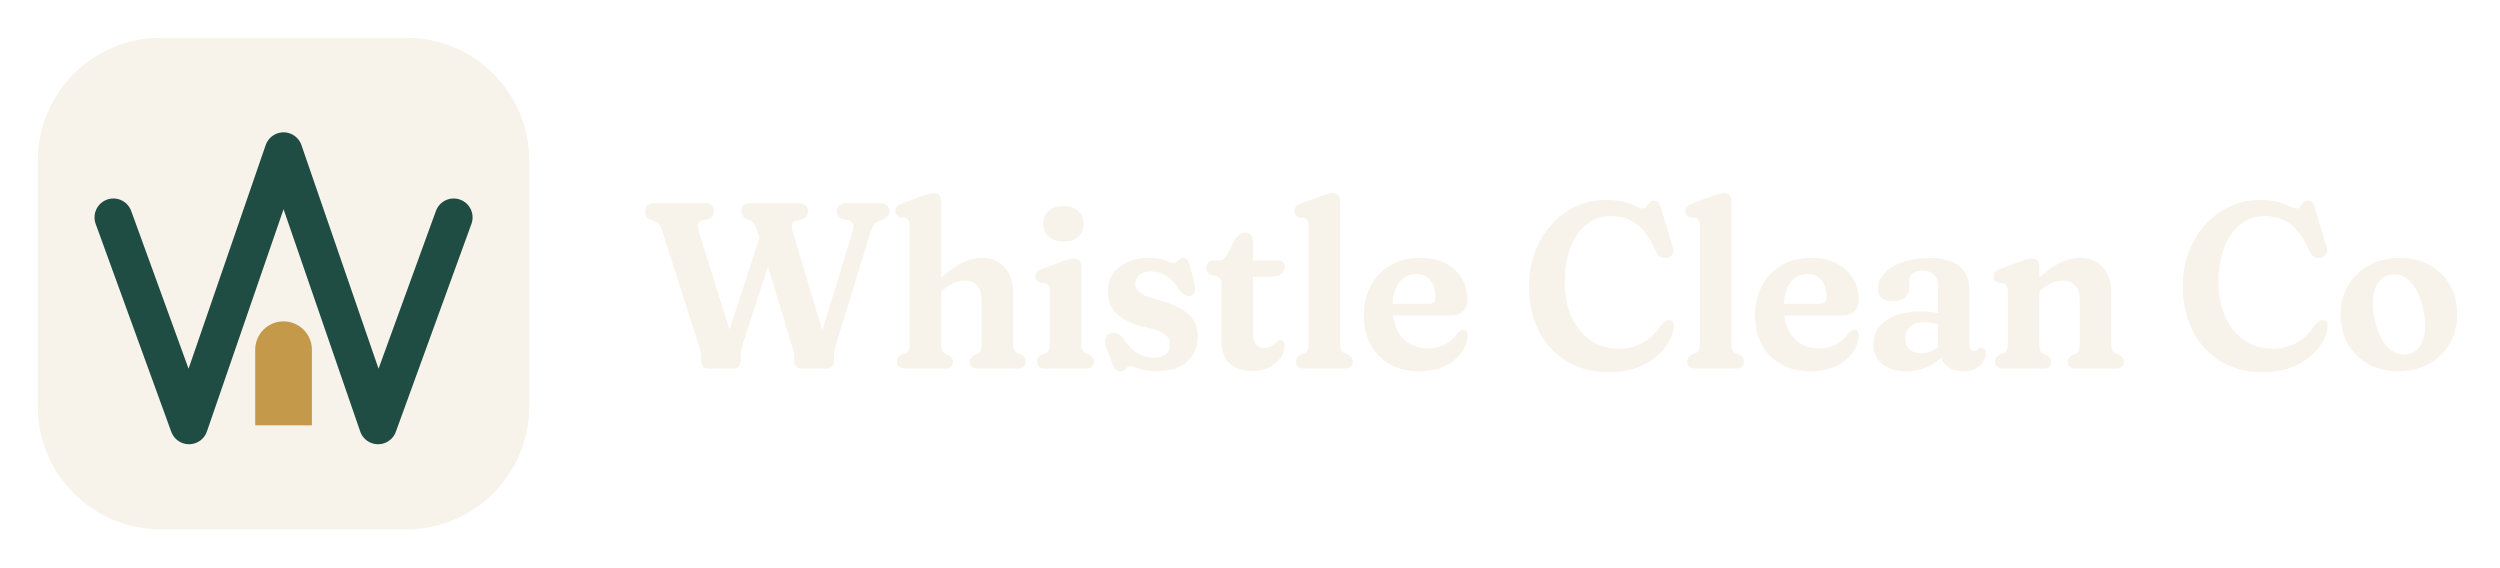
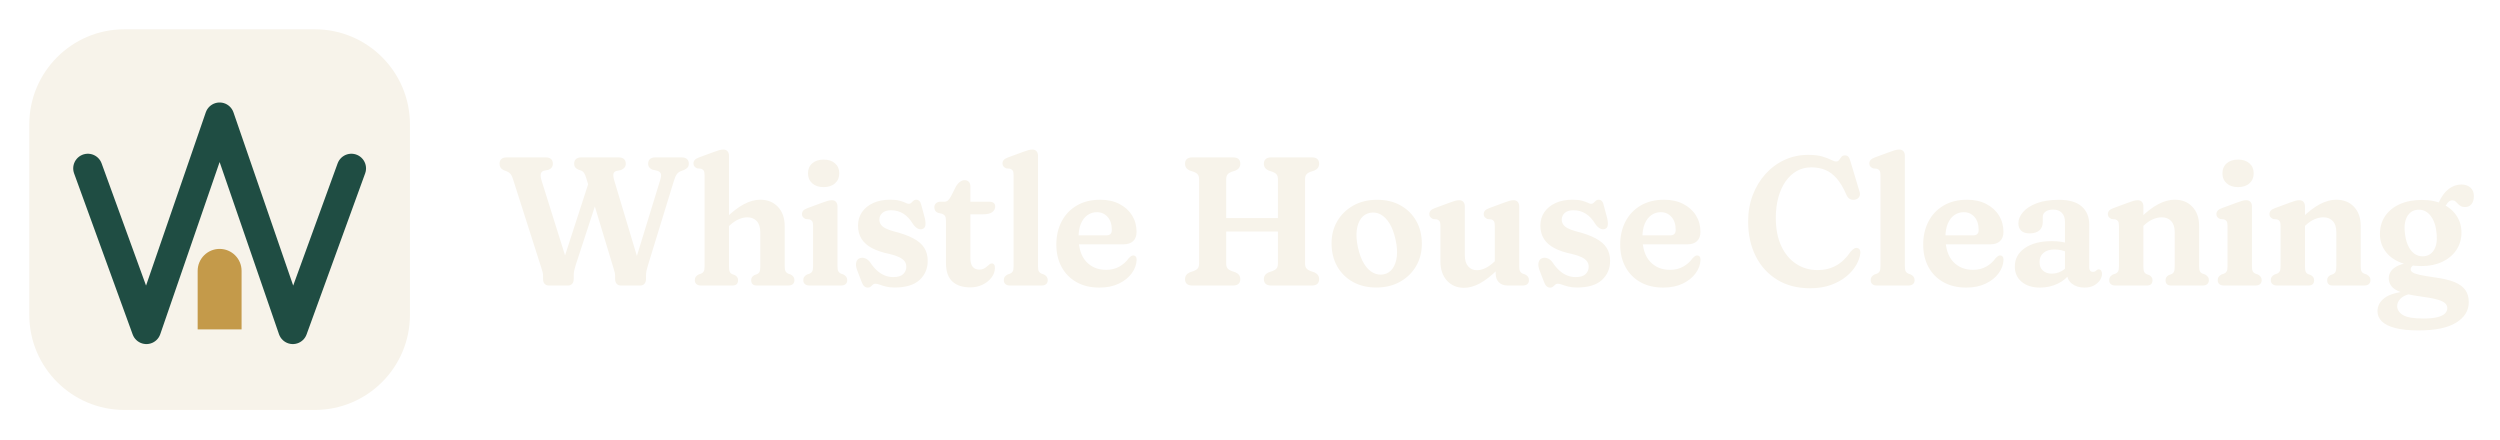
- <svg xmlns="http://www.w3.org/2000/svg" viewBox="0 0 529 120" role="img" aria-label="Whistle Clean Co">
+ <svg xmlns="http://www.w3.org/2000/svg" viewBox="0 0 683 120" role="img" aria-label="Whistle House Cleaning">
  <rect x="8" y="8" width="104" height="104" rx="26" fill="#F7F3EA" />
  <path d="M24 46 L40 90 L60 32 L80 90 L96 46" fill="none" stroke="#1F4D43" stroke-width="8" stroke-linejoin="round" stroke-linecap="round" />
  <path d="M54 90 V74 A6 6 0 0 1 66 74 V90 Z" fill="#C49A4A" />
-   <path d="M160.88 49.72 164.4 50.63 157.26 72.48Q156.99 73.34 156.86 73.99Q156.74 74.63 156.74 75.21V76.17Q156.74 77.08 156.31 77.54Q155.87 78 155.21 78H149.92Q149.22 78 148.79 77.54Q148.36 77.08 148.36 76.17V75.26Q148.36 74.86 148.25 74.39Q148.14 73.92 147.91 73.23L140.14 48.9Q139.85 47.98 139.5 47.55Q139.15 47.13 138.51 46.83L137.63 46.5Q137.04 46.22 136.76 45.79Q136.48 45.35 136.48 44.73Q136.48 43.91 136.96 43.46Q137.45 43 138.45 43H149.07Q150.09 43 150.56 43.46Q151.04 43.91 151.04 44.73Q151.04 45.92 149.82 46.4L148.54 46.65Q147.88 46.89 147.74 47.53Q147.59 48.16 148.02 49.53L155.42 73.11L152.58 75.29ZM177.07 44.73Q177.07 43.91 177.57 43.46Q178.06 43 179.06 43H186.2Q187.22 43 187.7 43.47Q188.19 43.94 188.19 44.73Q188.19 45.34 187.87 45.73Q187.56 46.12 186.87 46.44L185.95 46.78Q185.28 47.06 184.88 47.63Q184.48 48.19 184.06 49.56L177.02 72.48Q176.76 73.33 176.62 73.97Q176.49 74.62 176.49 75.2V76.15Q176.49 77.06 176.06 77.53Q175.63 78 174.97 78H169.6Q168.92 78 168.48 77.53Q168.04 77.06 168.04 76.15V75.25Q168.04 74.84 167.93 74.39Q167.82 73.95 167.59 73.2L160.24 48.9Q159.92 47.83 159.62 47.34Q159.33 46.85 158.8 46.62L157.99 46.33Q157.43 46.08 157.15 45.71Q156.86 45.33 156.86 44.73Q156.86 43.91 157.35 43.46Q157.85 43 158.84 43H168.98Q170.01 43 170.48 43.46Q170.96 43.91 170.96 44.73Q170.96 45.37 170.63 45.77Q170.31 46.17 169.64 46.46L168.32 46.73Q167.71 46.94 167.58 47.55Q167.46 48.15 167.88 49.53L174.96 73.13L172.34 75.31L180.37 49.17Q180.71 48.07 180.56 47.51Q180.41 46.94 179.57 46.65L178.21 46.34Q177.69 46.12 177.38 45.72Q177.07 45.32 177.07 44.73ZM198.4 62.44 197 60.84 198.15 59.72Q200.97 56.96 203.29 55.76Q205.61 54.56 207.69 54.56Q210.7 54.56 212.54 56.52Q214.38 58.47 214.38 61.81V72.73Q214.38 73.72 214.62 74.14Q214.85 74.55 215.31 74.75L216.01 74.99Q216.51 75.28 216.78 75.63Q217.04 75.98 217.04 76.53Q217.04 77.23 216.61 77.61Q216.18 78 215.4 78H206.72Q205.22 78 205.22 76.53Q205.22 75.66 206.08 75.17L206.81 74.9Q207.3 74.69 207.51 74.24Q207.71 73.79 207.71 72.73V63.48Q207.71 61.47 206.76 60.42Q205.8 59.37 204.17 59.37Q203.07 59.37 201.85 59.89Q200.62 60.41 199.33 61.6ZM199.16 42.54V72.73Q199.16 73.79 199.36 74.24Q199.57 74.69 200.06 74.9L200.78 75.17Q201.64 75.66 201.64 76.53Q201.64 78 200.14 78H191.46Q190.69 78 190.26 77.61Q189.82 77.23 189.82 76.53Q189.82 75.98 190.08 75.62Q190.35 75.26 190.85 74.99L191.56 74.75Q192.03 74.55 192.26 74.14Q192.49 73.72 192.49 72.73V47.83Q192.49 46.96 192.25 46.61Q192.01 46.26 191.54 46.1L190.47 46Q189.97 45.78 189.71 45.46Q189.45 45.15 189.45 44.66Q189.45 44.11 189.8 43.71Q190.14 43.32 190.93 43.02L194.91 41.56Q195.86 41.2 196.46 41.03Q197.07 40.86 197.63 40.86Q198.35 40.86 198.76 41.32Q199.16 41.78 199.16 42.54ZM228.8 56.38V72.73Q228.8 73.71 229.03 74.13Q229.27 74.55 229.73 74.75L230.43 74.99Q230.92 75.26 231.19 75.62Q231.46 75.98 231.46 76.53Q231.46 77.23 231.03 77.61Q230.59 78 229.82 78H221.1Q220.33 78 219.9 77.61Q219.46 77.23 219.46 76.53Q219.46 75.98 219.73 75.62Q219.99 75.26 220.49 74.99L221.2 74.75Q221.67 74.55 221.9 74.13Q222.13 73.71 222.13 72.73V61.67Q222.13 60.8 221.89 60.45Q221.66 60.1 221.19 59.94L220.11 59.84Q219.61 59.61 219.36 59.3Q219.1 58.99 219.1 58.5Q219.1 57.95 219.44 57.55Q219.79 57.16 220.58 56.87L224.56 55.4Q225.5 55.04 226.11 54.87Q226.71 54.7 227.27 54.7Q228 54.7 228.4 55.16Q228.8 55.62 228.8 56.38ZM225 51.12Q223.07 51.12 221.91 50.09Q220.74 49.05 220.74 47.35Q220.74 45.65 221.91 44.62Q223.07 43.6 225 43.6Q226.96 43.6 228.12 44.62Q229.29 45.65 229.29 47.34Q229.29 49.05 228.12 50.09Q226.96 51.12 225 51.12ZM243.44 57.44Q241.89 57.44 241.07 58.17Q240.24 58.9 240.24 60Q240.24 60.77 240.66 61.35Q241.07 61.94 241.91 62.37Q242.75 62.81 244.05 63.17Q247.38 63.99 249.45 65.09Q251.53 66.18 252.49 67.68Q253.45 69.19 253.45 71.25Q253.45 74.45 251.21 76.5Q248.96 78.55 244.39 78.55Q243.04 78.55 242.04 78.29Q241.03 78.03 240.33 77.77Q239.63 77.51 239.14 77.51Q238.73 77.51 238.45 77.78Q238.16 78.04 237.87 78.31Q237.57 78.58 237.09 78.58Q236.55 78.58 236.12 78.21Q235.69 77.85 235.37 76.94L234.12 73.68Q233.7 72.46 233.93 71.64Q234.15 70.81 234.86 70.55Q235.59 70.27 236.37 70.58Q237.15 70.88 237.72 71.66Q238.6 73 239.58 73.89Q240.56 74.79 241.68 75.24Q242.8 75.7 244.06 75.7Q245.91 75.7 246.76 74.88Q247.6 74.06 247.6 72.87Q247.6 72 247.12 71.36Q246.63 70.72 245.61 70.24Q244.6 69.75 243.01 69.38Q240.18 68.81 238.26 67.8Q236.35 66.8 235.38 65.27Q234.41 63.73 234.41 61.62Q234.41 59.54 235.5 57.95Q236.59 56.37 238.56 55.46Q240.52 54.56 243.13 54.56Q244.78 54.56 245.79 54.84Q246.81 55.12 247.38 55.4Q247.95 55.69 248.26 55.69Q248.68 55.69 248.97 55.4Q249.25 55.12 249.55 54.84Q249.85 54.56 250.29 54.56Q250.78 54.56 251.15 54.89Q251.52 55.23 251.7 56.02L252.66 59.6Q252.93 60.77 252.81 61.58Q252.68 62.39 251.91 62.6Q251.3 62.75 250.64 62.39Q249.99 62.02 249.39 61.15Q248.26 59.28 246.78 58.36Q245.29 57.44 243.44 57.44ZM257.25 58.37 256.3 58.17Q255.74 57.94 255.5 57.55Q255.26 57.16 255.26 56.61Q255.26 55.96 255.72 55.53Q256.18 55.11 256.92 55.11H258.01Q258.53 55.11 258.93 54.8Q259.33 54.49 259.78 53.69L261.23 50.82Q261.7 50.08 262.31 49.65Q262.92 49.22 263.51 49.22Q264.23 49.22 264.67 49.66Q265.11 50.1 265.11 50.97V70.59Q265.11 72.09 265.74 72.88Q266.37 73.66 267.54 73.66Q268.25 73.66 268.75 73.41Q269.26 73.15 269.64 72.8Q270.02 72.46 270.34 72.21Q270.67 71.95 271 71.97Q271.38 71.98 271.61 72.3Q271.84 72.63 271.81 73.28Q271.79 74.62 270.88 75.82Q269.98 77.02 268.47 77.76Q266.95 78.51 265.09 78.51Q261.91 78.51 260.17 76.89Q258.44 75.26 258.44 71.88V60.29Q258.44 59.42 258.17 59Q257.91 58.59 257.25 58.37ZM262.41 58.55V55.11H270.28Q271.06 55.11 271.47 55.44Q271.89 55.77 271.89 56.41Q271.89 57.33 271.1 57.94Q270.31 58.55 268.51 58.55ZM283.58 42.54V72.73Q283.58 73.72 283.81 74.14Q284.05 74.55 284.51 74.75L285.21 74.99Q285.71 75.26 285.97 75.62Q286.24 75.98 286.24 76.53Q286.24 77.23 285.81 77.61Q285.38 78 284.6 78H275.89Q275.12 78 274.68 77.61Q274.24 77.23 274.24 76.53Q274.24 75.98 274.51 75.62Q274.77 75.26 275.27 74.99L275.98 74.75Q276.45 74.55 276.68 74.14Q276.91 73.72 276.91 72.73V47.83Q276.91 46.96 276.68 46.61Q276.44 46.26 275.97 46.1L274.89 46Q274.39 45.78 274.14 45.46Q273.88 45.15 273.88 44.66Q273.88 44.11 274.22 43.71Q274.57 43.32 275.36 43.02L279.34 41.56Q280.28 41.2 280.89 41.03Q281.49 40.86 282.05 40.86Q282.78 40.86 283.18 41.32Q283.58 41.78 283.58 42.54ZM310.51 63.32Q310.51 64.99 309.58 65.87Q308.65 66.75 306.92 66.75H292.84V64.3H302.23Q303.75 64.3 303.75 62.84Q303.75 60.55 302.6 59.26Q301.45 57.97 299.67 57.97Q298.23 57.97 297.1 58.77Q295.96 59.57 295.31 61.1Q294.66 62.62 294.66 64.81Q294.66 69.19 296.74 71.46Q298.82 73.72 302.19 73.72Q304.28 73.72 305.86 72.81Q307.44 71.89 308.33 70.59Q308.76 70.14 309.05 69.96Q309.35 69.77 309.66 69.79Q310.04 69.8 310.29 70.09Q310.54 70.39 310.53 71.01Q310.45 72.96 309.18 74.68Q307.91 76.41 305.66 77.49Q303.4 78.57 300.36 78.57Q296.76 78.57 294.12 77.09Q291.48 75.61 290.04 72.96Q288.59 70.31 288.59 66.83Q288.59 63.32 290.01 60.55Q291.44 57.78 294.13 56.18Q296.82 54.57 300.6 54.57Q303.6 54.57 305.83 55.73Q308.06 56.88 309.29 58.86Q310.51 60.84 310.51 63.32ZM354.2 69.1Q354.05 70.7 353.08 72.39Q352.11 74.08 350.37 75.52Q348.63 76.96 346.14 77.86Q343.65 78.75 340.44 78.75Q335.26 78.75 331.47 76.42Q327.67 74.09 325.61 69.98Q323.54 65.87 323.54 60.53Q323.54 56.65 324.79 53.33Q326.05 50.01 328.29 47.53Q330.53 45.06 333.5 43.68Q336.48 42.31 339.92 42.31Q342.34 42.31 343.83 42.76Q345.32 43.21 346.2 43.67Q347.08 44.12 347.61 44.12Q348.11 44.12 348.41 43.7Q348.7 43.28 349.03 42.86Q349.36 42.45 349.98 42.45Q350.61 42.45 350.93 42.83Q351.26 43.2 351.54 44.23L354.01 52.48Q354.24 53.25 353.84 53.85Q353.43 54.44 352.62 54.57Q351.93 54.67 351.35 54.37Q350.77 54.07 350.4 53.24Q349.17 50.4 347.75 48.76Q346.32 47.12 344.61 46.42Q342.89 45.72 340.8 45.72Q338.6 45.72 336.81 46.73Q335.03 47.75 333.75 49.59Q332.47 51.44 331.78 53.97Q331.1 56.5 331.1 59.51Q331.1 64.02 332.59 67.21Q334.09 70.41 336.68 72.1Q339.26 73.79 342.55 73.79Q345.35 73.79 347.59 72.55Q349.83 71.3 351.5 68.81Q352.12 68.09 352.58 67.87Q353.04 67.65 353.46 67.78Q353.85 67.88 354.04 68.23Q354.22 68.58 354.2 69.1ZM366.36 42.54V72.73Q366.36 73.72 366.59 74.14Q366.82 74.55 367.29 74.75L367.98 74.99Q368.48 75.26 368.75 75.62Q369.02 75.98 369.02 76.53Q369.02 77.23 368.58 77.61Q368.15 78 367.37 78H358.66Q357.89 78 357.46 77.61Q357.02 77.23 357.02 76.53Q357.02 75.98 357.28 75.62Q357.55 75.26 358.05 74.99L358.76 74.75Q359.23 74.55 359.46 74.14Q359.69 73.72 359.69 72.73V47.83Q359.69 46.96 359.45 46.61Q359.21 46.26 358.74 46.1L357.67 46Q357.17 45.78 356.91 45.46Q356.65 45.15 356.65 44.66Q356.65 44.11 357 43.71Q357.34 43.32 358.13 43.02L362.11 41.56Q363.06 41.2 363.66 41.03Q364.27 40.86 364.83 40.86Q365.55 40.86 365.96 41.32Q366.36 41.78 366.36 42.54ZM393.29 63.32Q393.29 64.99 392.36 65.87Q391.43 66.75 389.7 66.75H375.61V64.3H385.01Q386.52 64.3 386.52 62.84Q386.52 60.55 385.37 59.26Q384.22 57.97 382.45 57.97Q381.01 57.97 379.87 58.77Q378.74 59.57 378.09 61.1Q377.44 62.62 377.44 64.81Q377.44 69.19 379.52 71.46Q381.6 73.72 384.97 73.72Q387.06 73.72 388.64 72.81Q390.22 71.89 391.1 70.59Q391.53 70.14 391.83 69.96Q392.13 69.77 392.43 69.79Q392.81 69.8 393.06 70.09Q393.32 70.39 393.31 71.01Q393.23 72.96 391.96 74.68Q390.69 76.41 388.43 77.49Q386.18 78.57 383.13 78.57Q379.54 78.57 376.9 77.09Q374.25 75.61 372.81 72.96Q371.37 70.31 371.37 66.83Q371.37 63.32 372.79 60.55Q374.21 57.78 376.9 56.18Q379.59 54.57 383.38 54.57Q386.38 54.57 388.6 55.73Q390.83 56.88 392.06 58.86Q393.29 60.84 393.29 63.32ZM410.66 74.7V73.95L410.1 73.65V60.62Q410.1 59.02 409.24 58.14Q408.38 57.26 406.87 57.26Q405.54 57.26 404.78 57.83Q404.03 58.39 404.03 59.26V60.65Q404.03 62.15 403.1 62.95Q402.17 63.76 400.44 63.76Q398.9 63.76 398.13 63.02Q397.37 62.28 397.37 61.02Q397.37 59.42 398.64 57.94Q399.9 56.47 402.37 55.53Q404.85 54.59 408.47 54.59Q412.62 54.59 414.67 56.4Q416.73 58.21 416.73 61.33V73.11Q416.73 73.61 416.97 73.94Q417.22 74.27 417.75 74.27Q418.08 74.27 418.28 74.17Q418.49 74.07 418.65 73.9Q418.79 73.78 418.93 73.69Q419.08 73.59 419.28 73.59Q419.72 73.59 419.97 73.93Q420.22 74.26 420.22 74.78Q420.22 75.69 419.64 76.57Q419.05 77.44 417.99 78.01Q416.92 78.57 415.46 78.57Q413.38 78.57 412.02 77.52Q410.66 76.46 410.66 74.7ZM396.4 72.82Q396.4 69.66 399.14 67.77Q401.89 65.88 406.55 65.88Q407.89 65.88 409.14 66.07Q410.39 66.27 411.26 66.62L410.63 68.87Q409.84 68.53 409.01 68.34Q408.18 68.16 407.2 68.16Q405.34 68.16 404.25 69.07Q403.15 69.98 403.15 71.56Q403.15 73.13 404.09 73.94Q405.02 74.76 406.49 74.76Q407.85 74.76 409.03 74.14Q410.21 73.52 411.01 72.47L411.59 74.57Q410.31 76.47 408.08 77.52Q405.85 78.57 403.3 78.57Q400.16 78.57 398.28 77Q396.4 75.43 396.4 72.82ZM431.52 56.38V72.73Q431.52 73.79 431.72 74.24Q431.93 74.69 432.42 74.9L433.14 75.17Q434.01 75.66 434.01 76.53Q434.01 78 432.5 78H423.82Q423.06 78 422.62 77.61Q422.18 77.23 422.18 76.53Q422.18 75.98 422.44 75.62Q422.71 75.26 423.21 74.99L423.92 74.75Q424.39 74.55 424.62 74.14Q424.85 73.72 424.85 72.73V61.67Q424.85 60.8 424.61 60.45Q424.38 60.1 423.9 59.94L422.83 59.84Q422.33 59.61 422.07 59.3Q421.82 58.99 421.82 58.5Q421.82 57.95 422.16 57.55Q422.5 57.16 423.3 56.87L427.28 55.4Q428.22 55.04 428.83 54.87Q429.43 54.7 429.99 54.7Q430.72 54.7 431.12 55.16Q431.52 55.62 431.52 56.38ZM430.76 62.43 429.37 60.82 430.51 59.7Q433.29 56.97 435.61 55.77Q437.94 54.56 440.06 54.56Q443.1 54.56 444.92 56.51Q446.75 58.45 446.75 61.73V72.73Q446.75 73.72 446.97 74.14Q447.2 74.56 447.68 74.75L448.37 74.99Q448.87 75.28 449.14 75.63Q449.41 75.98 449.41 76.53Q449.41 77.23 448.97 77.61Q448.54 78 447.76 78H439.08Q437.58 78 437.58 76.53Q437.58 75.66 438.44 75.17L439.18 74.9Q439.66 74.69 439.87 74.24Q440.08 73.79 440.08 72.73V63.39Q440.08 61.44 439.13 60.41Q438.19 59.37 436.53 59.37Q435.39 59.37 434.15 59.89Q432.92 60.4 431.67 61.58ZM492.55 69.1Q492.4 70.7 491.43 72.39Q490.46 74.08 488.72 75.52Q486.98 76.96 484.49 77.86Q482 78.75 478.79 78.75Q473.61 78.75 469.82 76.42Q466.02 74.09 463.96 69.98Q461.89 65.87 461.89 60.53Q461.89 56.65 463.14 53.33Q464.4 50.01 466.64 47.53Q468.88 45.06 471.85 43.68Q474.83 42.31 478.27 42.31Q480.69 42.31 482.18 42.76Q483.67 43.21 484.55 43.67Q485.43 44.12 485.96 44.12Q486.46 44.12 486.76 43.7Q487.05 43.28 487.38 42.86Q487.71 42.45 488.33 42.45Q488.96 42.45 489.28 42.83Q489.61 43.2 489.89 44.23L492.36 52.48Q492.59 53.25 492.19 53.85Q491.78 54.44 490.97 54.57Q490.28 54.67 489.7 54.37Q489.12 54.07 488.75 53.24Q487.52 50.4 486.1 48.76Q484.67 47.12 482.96 46.42Q481.24 45.72 479.15 45.72Q476.95 45.72 475.16 46.73Q473.38 47.75 472.1 49.59Q470.82 51.44 470.13 53.97Q469.45 56.5 469.45 59.51Q469.45 64.02 470.94 67.21Q472.44 70.41 475.03 72.1Q477.61 73.79 480.9 73.79Q483.7 73.79 485.94 72.55Q488.18 71.3 489.85 68.81Q490.47 68.09 490.93 67.87Q491.39 67.65 491.81 67.78Q492.2 67.88 492.39 68.23Q492.57 68.58 492.55 69.1ZM507.73 54.58Q511.39 54.58 514.14 56.12Q516.88 57.65 518.42 60.36Q519.95 63.07 519.95 66.61Q519.95 70 518.38 72.7Q516.8 75.41 513.99 76.98Q511.19 78.55 507.49 78.55Q503.85 78.55 501.1 77.01Q498.35 75.48 496.81 72.75Q495.28 70.02 495.28 66.45Q495.28 63.09 496.85 60.41Q498.43 57.72 501.23 56.15Q504.04 54.58 507.73 54.58ZM509.58 74.94Q511.04 74.63 511.95 73.38Q512.86 72.13 513.11 70.12Q513.35 68.11 512.78 65.53Q512.19 62.78 511.11 61.03Q510.03 59.29 508.64 58.56Q507.25 57.83 505.72 58.16Q504.27 58.45 503.34 59.68Q502.41 60.92 502.16 62.93Q501.91 64.93 502.48 67.56Q503.08 70.32 504.17 72.07Q505.25 73.81 506.66 74.53Q508.06 75.25 509.58 74.94Z" fill="#F7F3EA" />
+   <path d="M160.88 49.72 164.4 50.63 157.26 72.48Q156.99 73.34 156.86 73.99Q156.74 74.63 156.74 75.21V76.17Q156.74 77.08 156.31 77.54Q155.87 78 155.21 78H149.92Q149.22 78 148.79 77.54Q148.36 77.08 148.36 76.17V75.26Q148.36 74.86 148.25 74.39Q148.14 73.92 147.91 73.23L140.14 48.9Q139.85 47.98 139.5 47.55Q139.15 47.13 138.51 46.83L137.63 46.5Q137.04 46.22 136.76 45.79Q136.48 45.35 136.48 44.73Q136.48 43.91 136.96 43.46Q137.45 43 138.45 43H149.07Q150.09 43 150.56 43.46Q151.04 43.91 151.04 44.73Q151.04 45.92 149.82 46.4L148.54 46.65Q147.88 46.89 147.74 47.53Q147.59 48.16 148.02 49.53L155.42 73.11L152.58 75.29ZM177.07 44.73Q177.07 43.91 177.57 43.46Q178.06 43 179.06 43H186.2Q187.22 43 187.7 43.47Q188.19 43.94 188.19 44.73Q188.19 45.34 187.87 45.73Q187.56 46.12 186.87 46.44L185.95 46.78Q185.28 47.06 184.88 47.63Q184.48 48.19 184.06 49.56L177.02 72.48Q176.76 73.33 176.62 73.97Q176.49 74.62 176.49 75.2V76.15Q176.49 77.06 176.06 77.53Q175.63 78 174.97 78H169.6Q168.92 78 168.48 77.53Q168.04 77.06 168.04 76.15V75.25Q168.04 74.84 167.93 74.39Q167.82 73.95 167.59 73.2L160.24 48.9Q159.92 47.83 159.62 47.34Q159.33 46.85 158.8 46.62L157.99 46.33Q157.43 46.08 157.15 45.71Q156.86 45.33 156.86 44.73Q156.86 43.91 157.35 43.46Q157.85 43 158.84 43H168.98Q170.01 43 170.48 43.46Q170.96 43.91 170.96 44.73Q170.96 45.37 170.63 45.77Q170.31 46.17 169.64 46.46L168.32 46.73Q167.71 46.94 167.58 47.55Q167.46 48.15 167.88 49.53L174.96 73.13L172.34 75.31L180.37 49.17Q180.71 48.07 180.56 47.51Q180.41 46.94 179.57 46.65L178.21 46.34Q177.69 46.12 177.38 45.72Q177.07 45.32 177.07 44.73ZM198.4 62.44 197 60.84 198.15 59.72Q200.97 56.96 203.29 55.76Q205.61 54.56 207.69 54.56Q210.7 54.56 212.54 56.52Q214.38 58.47 214.38 61.81V72.73Q214.38 73.72 214.62 74.14Q214.85 74.55 215.31 74.75L216.01 74.99Q216.51 75.28 216.78 75.63Q217.04 75.98 217.04 76.53Q217.04 77.23 216.61 77.61Q216.18 78 215.4 78H206.72Q205.22 78 205.22 76.53Q205.22 75.66 206.08 75.17L206.81 74.9Q207.3 74.69 207.51 74.24Q207.71 73.79 207.71 72.73V63.48Q207.71 61.47 206.76 60.42Q205.8 59.37 204.17 59.37Q203.07 59.37 201.85 59.89Q200.62 60.41 199.33 61.6ZM199.16 42.54V72.73Q199.16 73.79 199.36 74.24Q199.57 74.69 200.06 74.9L200.78 75.17Q201.64 75.66 201.64 76.53Q201.64 78 200.14 78H191.46Q190.69 78 190.26 77.61Q189.82 77.23 189.82 76.53Q189.82 75.98 190.08 75.62Q190.35 75.26 190.85 74.99L191.56 74.75Q192.03 74.55 192.26 74.14Q192.49 73.72 192.49 72.73V47.83Q192.49 46.96 192.25 46.61Q192.01 46.26 191.54 46.1L190.47 46Q189.97 45.78 189.71 45.46Q189.45 45.15 189.45 44.66Q189.45 44.11 189.8 43.71Q190.14 43.32 190.93 43.02L194.91 41.56Q195.86 41.2 196.46 41.03Q197.07 40.86 197.63 40.86Q198.35 40.86 198.76 41.32Q199.16 41.78 199.16 42.54ZM228.8 56.38V72.73Q228.8 73.71 229.03 74.13Q229.27 74.55 229.73 74.75L230.43 74.99Q230.92 75.26 231.19 75.62Q231.46 75.98 231.46 76.53Q231.46 77.23 231.03 77.61Q230.59 78 229.82 78H221.1Q220.33 78 219.9 77.61Q219.46 77.23 219.46 76.53Q219.46 75.98 219.73 75.62Q219.99 75.26 220.49 74.99L221.2 74.75Q221.67 74.55 221.9 74.13Q222.13 73.71 222.13 72.73V61.67Q222.13 60.8 221.89 60.45Q221.66 60.1 221.19 59.94L220.11 59.84Q219.61 59.61 219.36 59.3Q219.1 58.99 219.1 58.5Q219.1 57.95 219.44 57.55Q219.79 57.16 220.58 56.87L224.56 55.4Q225.5 55.04 226.11 54.87Q226.71 54.7 227.27 54.7Q228 54.7 228.4 55.16Q228.8 55.62 228.8 56.38ZM225 51.12Q223.07 51.12 221.91 50.09Q220.74 49.05 220.74 47.35Q220.74 45.65 221.91 44.62Q223.07 43.6 225 43.6Q226.96 43.6 228.12 44.62Q229.29 45.65 229.29 47.34Q229.29 49.05 228.12 50.09Q226.96 51.12 225 51.12ZM243.44 57.44Q241.89 57.44 241.07 58.17Q240.24 58.9 240.24 60Q240.24 60.77 240.66 61.35Q241.07 61.94 241.91 62.37Q242.75 62.81 244.05 63.17Q247.38 63.99 249.45 65.09Q251.53 66.18 252.49 67.68Q253.45 69.19 253.45 71.25Q253.45 74.45 251.21 76.5Q248.96 78.55 244.39 78.55Q243.04 78.55 242.04 78.29Q241.03 78.03 240.33 77.77Q239.63 77.51 239.14 77.51Q238.73 77.51 238.45 77.78Q238.16 78.04 237.87 78.31Q237.57 78.58 237.09 78.58Q236.55 78.58 236.12 78.21Q235.69 77.85 235.37 76.94L234.12 73.68Q233.7 72.46 233.93 71.64Q234.15 70.81 234.86 70.55Q235.59 70.27 236.37 70.58Q237.15 70.88 237.72 71.66Q238.6 73 239.58 73.89Q240.56 74.79 241.68 75.24Q242.8 75.7 244.06 75.7Q245.91 75.7 246.76 74.88Q247.6 74.06 247.6 72.87Q247.6 72 247.12 71.36Q246.63 70.72 245.61 70.24Q244.6 69.75 243.01 69.38Q240.18 68.81 238.26 67.8Q236.35 66.8 235.38 65.27Q234.41 63.73 234.41 61.62Q234.41 59.54 235.5 57.95Q236.59 56.37 238.56 55.46Q240.52 54.56 243.13 54.56Q244.78 54.56 245.79 54.84Q246.81 55.12 247.38 55.4Q247.95 55.69 248.26 55.69Q248.68 55.69 248.97 55.4Q249.25 55.12 249.55 54.84Q249.85 54.56 250.29 54.56Q250.78 54.56 251.15 54.89Q251.52 55.23 251.7 56.02L252.66 59.6Q252.93 60.77 252.81 61.58Q252.68 62.39 251.91 62.6Q251.3 62.75 250.64 62.39Q249.99 62.02 249.39 61.15Q248.26 59.28 246.78 58.36Q245.29 57.44 243.44 57.44ZM257.25 58.37 256.3 58.17Q255.74 57.94 255.5 57.55Q255.26 57.16 255.26 56.61Q255.26 55.96 255.72 55.53Q256.18 55.11 256.92 55.11H258.01Q258.53 55.11 258.93 54.8Q259.33 54.49 259.78 53.69L261.23 50.82Q261.7 50.08 262.31 49.65Q262.92 49.22 263.51 49.22Q264.23 49.22 264.67 49.66Q265.11 50.1 265.11 50.97V70.59Q265.11 72.09 265.74 72.88Q266.37 73.66 267.54 73.66Q268.25 73.66 268.75 73.41Q269.26 73.15 269.64 72.8Q270.02 72.46 270.34 72.21Q270.67 71.95 271 71.97Q271.38 71.98 271.61 72.3Q271.84 72.63 271.81 73.28Q271.79 74.62 270.88 75.82Q269.98 77.02 268.47 77.76Q266.95 78.51 265.09 78.51Q261.91 78.51 260.17 76.89Q258.44 75.26 258.44 71.88V60.29Q258.44 59.42 258.17 59Q257.91 58.59 257.25 58.37ZM262.41 58.55V55.11H270.28Q271.06 55.11 271.47 55.44Q271.89 55.77 271.89 56.41Q271.89 57.33 271.1 57.94Q270.31 58.55 268.51 58.55ZM283.58 42.54V72.73Q283.58 73.72 283.81 74.14Q284.05 74.55 284.51 74.75L285.21 74.99Q285.71 75.26 285.97 75.62Q286.24 75.98 286.24 76.53Q286.24 77.23 285.81 77.61Q285.38 78 284.6 78H275.89Q275.12 78 274.68 77.61Q274.24 77.23 274.24 76.53Q274.24 75.98 274.51 75.62Q274.77 75.26 275.27 74.99L275.98 74.75Q276.45 74.55 276.68 74.14Q276.91 73.72 276.91 72.73V47.83Q276.91 46.96 276.68 46.61Q276.44 46.26 275.97 46.1L274.89 46Q274.39 45.78 274.14 45.46Q273.88 45.15 273.88 44.66Q273.88 44.11 274.22 43.71Q274.57 43.32 275.36 43.02L279.34 41.56Q280.28 41.2 280.89 41.03Q281.49 40.86 282.05 40.86Q282.78 40.86 283.18 41.32Q283.58 41.78 283.58 42.54ZM310.51 63.32Q310.51 64.99 309.58 65.87Q308.65 66.75 306.92 66.75H292.84V64.3H302.23Q303.75 64.3 303.75 62.84Q303.75 60.55 302.6 59.26Q301.45 57.97 299.67 57.97Q298.23 57.97 297.1 58.77Q295.96 59.57 295.31 61.1Q294.66 62.62 294.66 64.81Q294.66 69.19 296.74 71.46Q298.82 73.72 302.19 73.72Q304.28 73.72 305.86 72.81Q307.44 71.89 308.33 70.59Q308.76 70.14 309.05 69.96Q309.35 69.77 309.66 69.79Q310.04 69.8 310.29 70.09Q310.54 70.39 310.53 71.01Q310.45 72.96 309.18 74.68Q307.91 76.41 305.66 77.49Q303.4 78.57 300.36 78.57Q296.76 78.57 294.12 77.09Q291.48 75.61 290.04 72.96Q288.59 70.31 288.59 66.83Q288.59 63.32 290.01 60.55Q291.44 57.78 294.13 56.18Q296.82 54.57 300.6 54.57Q303.6 54.57 305.83 55.73Q308.06 56.88 309.29 58.86Q310.51 60.84 310.51 63.32ZM330.64 59.58H352.15V63.26H330.64ZM335 72.01Q335 72.88 335.37 73.33Q335.75 73.77 336.46 74.04L337.53 74.4Q338.85 74.98 338.85 76.27Q338.85 77.09 338.36 77.55Q337.87 78 336.87 78H325.73Q324.74 78 324.24 77.55Q323.75 77.09 323.75 76.27Q323.75 74.98 325.06 74.4L326.13 74.04Q326.85 73.77 327.22 73.33Q327.59 72.88 327.59 72.01V48.97Q327.59 48.11 327.23 47.67Q326.87 47.22 326.18 46.96L325.06 46.6Q323.75 46.02 323.75 44.73Q323.75 43.91 324.24 43.45Q324.74 43 325.73 43H336.87Q337.87 43 338.36 43.45Q338.85 43.91 338.85 44.73Q338.85 46.02 337.53 46.6L336.41 46.96Q335.72 47.22 335.36 47.67Q335 48.11 335 48.97ZM356.54 72.01Q356.54 72.88 356.92 73.33Q357.29 73.77 358 74.04L359.07 74.4Q360.39 74.98 360.39 76.27Q360.39 77.09 359.9 77.55Q359.41 78 358.41 78H347.27Q346.29 78 345.79 77.55Q345.29 77.09 345.29 76.27Q345.29 74.98 346.61 74.4L347.67 74.04Q348.4 73.77 348.76 73.33Q349.13 72.88 349.13 72.01V48.97Q349.13 48.11 348.77 47.67Q348.41 47.22 347.72 46.96L346.61 46.6Q345.29 46.02 345.29 44.73Q345.29 43.91 345.79 43.45Q346.29 43 347.27 43H358.41Q359.41 43 359.9 43.45Q360.39 43.91 360.39 44.73Q360.39 46.02 359.07 46.6L357.95 46.96Q357.27 47.22 356.9 47.67Q356.54 48.11 356.54 48.97ZM376.23 54.58Q379.89 54.58 382.64 56.12Q385.38 57.65 386.92 60.36Q388.45 63.07 388.45 66.61Q388.45 70 386.88 72.7Q385.3 75.41 382.49 76.98Q379.69 78.55 375.99 78.55Q372.35 78.55 369.6 77.01Q366.85 75.48 365.31 72.75Q363.78 70.02 363.78 66.45Q363.78 63.09 365.35 60.41Q366.93 57.72 369.73 56.15Q372.54 54.58 376.23 54.58ZM378.08 74.94Q379.54 74.63 380.45 73.38Q381.36 72.13 381.61 70.12Q381.85 68.11 381.28 65.53Q380.69 62.78 379.61 61.03Q378.53 59.29 377.14 58.56Q375.75 57.83 374.22 58.16Q372.77 58.45 371.84 59.68Q370.91 60.92 370.66 62.93Q370.41 64.93 370.98 67.56Q371.58 70.32 372.67 72.07Q373.75 73.81 375.16 74.53Q376.56 75.25 378.08 74.94ZM408.62 74.75V73.28L408.38 73.09V61.67Q408.38 60.8 408.14 60.45Q407.91 60.1 407.44 59.94L406.36 59.84Q405.86 59.61 405.61 59.3Q405.35 58.99 405.35 58.5Q405.35 57.95 405.69 57.55Q406.04 57.16 406.83 56.87L410.81 55.4Q411.75 55.04 412.36 54.87Q412.96 54.7 413.52 54.7Q414.25 54.7 414.65 55.16Q415.05 55.62 415.05 56.38V72.73Q415.05 73.72 415.29 74.14Q415.53 74.56 415.98 74.75L416.68 74.99Q417.18 75.26 417.45 75.62Q417.71 75.98 417.71 76.53Q417.71 77.22 417.28 77.61Q416.84 78 416.07 78H411.85Q410.36 78 409.49 77.12Q408.62 76.25 408.62 74.75ZM393.52 71.38V61.67Q393.52 60.8 393.29 60.45Q393.05 60.1 392.58 59.94L391.5 59.84Q391.01 59.61 390.75 59.3Q390.49 58.99 390.49 58.5Q390.49 57.95 390.83 57.55Q391.18 57.16 391.97 56.87L395.95 55.4Q396.89 55.04 397.5 54.87Q398.11 54.7 398.66 54.7Q399.39 54.7 399.79 55.16Q400.19 55.62 400.19 56.38V69.71Q400.19 71.72 401.1 72.77Q402 73.82 403.51 73.82Q404.57 73.82 405.72 73.29Q406.87 72.77 408.13 71.61L409.06 70.75L410.45 72.4L409.3 73.51Q406.55 76.21 404.3 77.42Q402.04 78.63 399.99 78.63Q397.11 78.63 395.31 76.67Q393.52 74.7 393.52 71.38ZM429.86 57.44Q428.31 57.44 427.49 58.17Q426.67 58.9 426.67 60Q426.67 60.77 427.08 61.35Q427.49 61.94 428.33 62.37Q429.17 62.81 430.47 63.17Q433.8 63.99 435.88 65.09Q437.95 66.18 438.91 67.68Q439.88 69.19 439.88 71.25Q439.88 74.45 437.63 76.5Q435.39 78.55 430.82 78.55Q429.46 78.55 428.46 78.29Q427.46 78.03 426.76 77.77Q426.05 77.51 425.57 77.51Q425.15 77.51 424.87 77.78Q424.59 78.04 424.29 78.31Q423.99 78.58 423.51 78.58Q422.97 78.58 422.54 78.21Q422.11 77.85 421.79 76.94L420.54 73.68Q420.13 72.46 420.35 71.64Q420.58 70.81 421.29 70.55Q422.02 70.27 422.8 70.58Q423.58 70.88 424.14 71.66Q425.02 73 426.01 73.89Q426.99 74.79 428.11 75.24Q429.23 75.7 430.49 75.7Q432.34 75.7 433.18 74.88Q434.03 74.06 434.03 72.87Q434.03 72 433.54 71.36Q433.06 70.72 432.04 70.24Q431.02 69.75 429.43 69.38Q426.6 68.81 424.69 67.8Q422.77 66.8 421.8 65.27Q420.83 63.73 420.83 61.62Q420.83 59.54 421.92 57.95Q423.01 56.37 424.98 55.46Q426.95 54.56 429.55 54.56Q431.2 54.56 432.22 54.84Q433.23 55.12 433.81 55.4Q434.38 55.69 434.68 55.69Q435.1 55.69 435.39 55.4Q435.68 55.12 435.98 54.84Q436.28 54.56 436.72 54.56Q437.21 54.56 437.58 54.89Q437.95 55.23 438.12 56.02L439.08 59.6Q439.35 60.77 439.23 61.58Q439.11 62.39 438.34 62.6Q437.72 62.75 437.07 62.39Q436.41 62.02 435.81 61.15Q434.69 59.28 433.2 58.36Q431.72 57.44 429.86 57.44ZM464.56 63.32Q464.56 64.99 463.63 65.87Q462.7 66.75 460.97 66.75H446.89V64.3H456.28Q457.8 64.3 457.8 62.84Q457.8 60.55 456.65 59.26Q455.5 57.97 453.72 57.97Q452.28 57.97 451.15 58.77Q450.01 59.57 449.36 61.1Q448.71 62.62 448.71 64.81Q448.71 69.19 450.79 71.46Q452.87 73.72 456.24 73.72Q458.33 73.72 459.91 72.81Q461.49 71.89 462.38 70.59Q462.81 70.14 463.1 69.96Q463.4 69.77 463.71 69.79Q464.09 69.8 464.34 70.09Q464.59 70.39 464.58 71.01Q464.5 72.96 463.23 74.68Q461.96 76.41 459.71 77.49Q457.45 78.57 454.41 78.57Q450.81 78.57 448.17 77.09Q445.53 75.61 444.09 72.96Q442.64 70.31 442.64 66.83Q442.64 63.32 444.06 60.55Q445.49 57.78 448.18 56.18Q450.87 54.57 454.65 54.57Q457.65 54.57 459.88 55.73Q462.11 56.88 463.34 58.86Q464.56 60.84 464.56 63.32ZM508.25 69.1Q508.1 70.7 507.13 72.39Q506.16 74.08 504.42 75.52Q502.68 76.96 500.19 77.86Q497.7 78.75 494.49 78.75Q489.31 78.75 485.52 76.42Q481.72 74.09 479.66 69.98Q477.59 65.87 477.59 60.53Q477.59 56.65 478.84 53.33Q480.1 50.01 482.34 47.53Q484.58 45.06 487.55 43.68Q490.53 42.31 493.97 42.31Q496.39 42.31 497.88 42.76Q499.37 43.21 500.25 43.67Q501.13 44.12 501.66 44.12Q502.16 44.12 502.46 43.7Q502.75 43.28 503.08 42.86Q503.41 42.45 504.03 42.45Q504.66 42.45 504.98 42.83Q505.31 43.2 505.59 44.23L508.06 52.48Q508.29 53.25 507.89 53.85Q507.48 54.44 506.67 54.57Q505.98 54.67 505.4 54.37Q504.82 54.07 504.45 53.24Q503.22 50.4 501.8 48.76Q500.37 47.12 498.66 46.42Q496.94 45.72 494.85 45.72Q492.65 45.72 490.86 46.73Q489.08 47.75 487.8 49.59Q486.52 51.44 485.83 53.97Q485.15 56.5 485.15 59.51Q485.15 64.02 486.64 67.21Q488.14 70.41 490.73 72.1Q493.31 73.79 496.6 73.79Q499.4 73.79 501.64 72.55Q503.88 71.3 505.55 68.81Q506.17 68.09 506.63 67.87Q507.09 67.65 507.51 67.78Q507.9 67.88 508.09 68.23Q508.27 68.58 508.25 69.1ZM520.41 42.54V72.73Q520.41 73.72 520.64 74.14Q520.87 74.55 521.34 74.75L522.03 74.99Q522.53 75.26 522.8 75.62Q523.07 75.98 523.07 76.53Q523.07 77.23 522.63 77.61Q522.2 78 521.42 78H512.71Q511.94 78 511.51 77.61Q511.07 77.23 511.07 76.53Q511.07 75.98 511.33 75.62Q511.6 75.26 512.1 74.99L512.81 74.75Q513.28 74.55 513.51 74.14Q513.74 73.72 513.74 72.73V47.83Q513.74 46.96 513.5 46.61Q513.26 46.26 512.79 46.1L511.72 46Q511.22 45.78 510.96 45.46Q510.7 45.15 510.7 44.66Q510.7 44.11 511.05 43.71Q511.39 43.32 512.18 43.02L516.16 41.56Q517.11 41.2 517.71 41.03Q518.32 40.86 518.88 40.86Q519.6 40.86 520.01 41.32Q520.41 41.78 520.41 42.54ZM547.34 63.32Q547.34 64.99 546.41 65.87Q545.48 66.75 543.75 66.75H529.66V64.3H539.06Q540.57 64.3 540.57 62.84Q540.57 60.55 539.42 59.26Q538.27 57.97 536.5 57.97Q535.06 57.97 533.92 58.77Q532.79 59.57 532.14 61.1Q531.49 62.62 531.49 64.81Q531.49 69.19 533.57 71.46Q535.65 73.72 539.02 73.72Q541.11 73.72 542.69 72.81Q544.27 71.89 545.15 70.59Q545.58 70.14 545.88 69.96Q546.18 69.77 546.48 69.79Q546.86 69.8 547.11 70.09Q547.37 70.39 547.36 71.01Q547.28 72.96 546.01 74.68Q544.74 76.41 542.48 77.49Q540.23 78.57 537.18 78.57Q533.59 78.57 530.95 77.09Q528.3 75.61 526.86 72.96Q525.42 70.31 525.42 66.83Q525.42 63.32 526.84 60.55Q528.26 57.78 530.95 56.18Q533.64 54.57 537.43 54.57Q540.43 54.57 542.65 55.73Q544.88 56.88 546.11 58.86Q547.34 60.84 547.34 63.32ZM564.71 74.7V73.95L564.15 73.65V60.62Q564.15 59.02 563.29 58.14Q562.43 57.26 560.92 57.26Q559.59 57.26 558.83 57.83Q558.08 58.39 558.08 59.26V60.65Q558.08 62.15 557.15 62.95Q556.22 63.76 554.49 63.76Q552.95 63.76 552.18 63.02Q551.42 62.28 551.42 61.02Q551.42 59.42 552.69 57.94Q553.95 56.47 556.42 55.53Q558.9 54.59 562.52 54.59Q566.67 54.59 568.72 56.4Q570.78 58.21 570.78 61.33V73.11Q570.78 73.61 571.02 73.94Q571.27 74.27 571.8 74.27Q572.13 74.27 572.33 74.17Q572.54 74.07 572.7 73.9Q572.84 73.78 572.98 73.69Q573.13 73.59 573.33 73.59Q573.77 73.59 574.02 73.93Q574.27 74.26 574.27 74.78Q574.27 75.69 573.69 76.57Q573.1 77.44 572.04 78.01Q570.97 78.57 569.51 78.57Q567.43 78.57 566.07 77.52Q564.71 76.46 564.71 74.7ZM550.45 72.82Q550.45 69.66 553.19 67.77Q555.94 65.88 560.6 65.88Q561.94 65.88 563.19 66.07Q564.44 66.27 565.31 66.62L564.68 68.87Q563.89 68.53 563.06 68.34Q562.23 68.16 561.25 68.16Q559.39 68.16 558.3 69.07Q557.2 69.98 557.2 71.56Q557.2 73.13 558.14 73.94Q559.07 74.76 560.54 74.76Q561.9 74.76 563.08 74.14Q564.26 73.52 565.06 72.47L565.64 74.57Q564.36 76.47 562.13 77.52Q559.9 78.57 557.35 78.57Q554.21 78.57 552.33 77Q550.45 75.43 550.45 72.82ZM585.57 56.38V72.73Q585.57 73.79 585.77 74.24Q585.98 74.69 586.47 74.9L587.19 75.17Q588.06 75.66 588.06 76.53Q588.06 78 586.55 78H577.87Q577.11 78 576.67 77.61Q576.23 77.23 576.23 76.53Q576.23 75.98 576.49 75.62Q576.76 75.26 577.26 74.99L577.97 74.75Q578.44 74.55 578.67 74.14Q578.9 73.72 578.9 72.73V61.67Q578.9 60.8 578.66 60.45Q578.43 60.1 577.95 59.94L576.88 59.84Q576.38 59.61 576.12 59.3Q575.87 58.99 575.87 58.5Q575.87 57.95 576.21 57.55Q576.55 57.16 577.35 56.87L581.33 55.4Q582.27 55.04 582.88 54.87Q583.48 54.7 584.04 54.7Q584.77 54.7 585.17 55.16Q585.57 55.62 585.57 56.38ZM584.81 62.43 583.42 60.82 584.56 59.7Q587.34 56.97 589.66 55.77Q591.99 54.56 594.11 54.56Q597.15 54.56 598.97 56.51Q600.8 58.45 600.8 61.73V72.73Q600.8 73.72 601.02 74.14Q601.25 74.56 601.73 74.75L602.42 74.99Q602.92 75.28 603.19 75.63Q603.46 75.98 603.46 76.53Q603.46 77.23 603.02 77.61Q602.59 78 601.81 78H593.13Q591.63 78 591.63 76.53Q591.63 75.66 592.49 75.17L593.23 74.9Q593.71 74.69 593.92 74.24Q594.13 73.79 594.13 72.73V63.39Q594.13 61.44 593.18 60.41Q592.24 59.37 590.58 59.37Q589.44 59.37 588.2 59.89Q586.97 60.4 585.72 61.58ZM615.23 56.38V72.73Q615.23 73.71 615.46 74.13Q615.69 74.55 616.16 74.75L616.85 74.99Q617.35 75.26 617.62 75.62Q617.89 75.98 617.89 76.53Q617.89 77.23 617.45 77.61Q617.02 78 616.24 78H607.53Q606.76 78 606.32 77.61Q605.88 77.23 605.88 76.53Q605.88 75.98 606.15 75.62Q606.42 75.26 606.92 74.99L607.63 74.75Q608.1 74.55 608.33 74.13Q608.56 73.71 608.56 72.73V61.67Q608.56 60.8 608.32 60.45Q608.08 60.1 607.61 59.94L606.54 59.84Q606.04 59.61 605.78 59.3Q605.52 58.99 605.52 58.5Q605.52 57.95 605.87 57.55Q606.21 57.16 607 56.87L610.98 55.4Q611.93 55.04 612.53 54.87Q613.14 54.7 613.7 54.7Q614.42 54.7 614.83 55.16Q615.23 55.62 615.23 56.38ZM611.43 51.12Q609.49 51.12 608.33 50.09Q607.17 49.05 607.17 47.35Q607.17 45.65 608.33 44.62Q609.49 43.6 611.43 43.6Q613.38 43.6 614.55 44.62Q615.71 45.65 615.71 47.34Q615.71 49.05 614.55 50.09Q613.38 51.12 611.43 51.12ZM629.72 56.38V72.73Q629.72 73.79 629.92 74.24Q630.13 74.69 630.62 74.9L631.34 75.17Q632.21 75.66 632.21 76.53Q632.21 78 630.7 78H622.02Q621.26 78 620.82 77.61Q620.38 77.23 620.38 76.53Q620.38 75.98 620.64 75.62Q620.91 75.26 621.41 74.99L622.12 74.75Q622.59 74.55 622.82 74.14Q623.05 73.72 623.05 72.73V61.67Q623.05 60.8 622.81 60.45Q622.58 60.1 622.1 59.94L621.03 59.84Q620.53 59.61 620.27 59.3Q620.02 58.99 620.02 58.5Q620.02 57.95 620.36 57.55Q620.7 57.16 621.5 56.87L625.48 55.4Q626.42 55.04 627.03 54.87Q627.63 54.7 628.19 54.7Q628.92 54.7 629.32 55.16Q629.72 55.62 629.72 56.38ZM628.96 62.43 627.57 60.82 628.71 59.7Q631.49 56.97 633.81 55.77Q636.14 54.56 638.26 54.56Q641.3 54.56 643.12 56.51Q644.95 58.45 644.95 61.73V72.73Q644.95 73.72 645.17 74.14Q645.4 74.56 645.88 74.75L646.57 74.99Q647.07 75.28 647.34 75.63Q647.61 75.98 647.61 76.53Q647.61 77.23 647.17 77.61Q646.74 78 645.96 78H637.28Q635.78 78 635.78 76.53Q635.78 75.66 636.64 75.17L637.38 74.9Q637.86 74.69 638.07 74.24Q638.28 73.79 638.28 72.73V63.39Q638.28 61.44 637.33 60.41Q636.39 59.37 634.73 59.37Q633.59 59.37 632.35 59.89Q631.12 60.4 629.87 61.58ZM665.17 75.79Q662.44 75.4 661.02 75.08Q659.61 74.76 659.1 74.4Q658.59 74.05 658.59 73.57Q658.59 73.18 658.89 72.84Q659.19 72.5 659.82 72.16L659.29 71.72Q656.79 71.85 655.33 72.5Q653.86 73.15 653.23 74.07Q652.61 75 652.61 75.99Q652.61 77.18 653.3 78.13Q653.98 79.09 655.89 79.8Q657.79 80.52 661.42 81.01Q664.24 81.38 665.8 81.81Q667.36 82.25 667.98 82.82Q668.6 83.39 668.6 84.2Q668.6 85.03 667.94 85.67Q667.28 86.32 665.84 86.67Q664.4 87.02 662.07 87.02Q657.97 87.02 656.44 86.05Q654.91 85.08 654.91 83.63Q654.91 82.56 655.75 81.66Q656.59 80.75 658.37 80.31L657.66 79.56Q653.29 79.98 651.41 81.44Q649.53 82.9 649.53 85.04Q649.53 86.6 650.7 87.78Q651.87 88.95 654.35 89.61Q656.84 90.27 660.79 90.27Q667.6 90.27 671.03 88.14Q674.47 86.01 674.47 82.55Q674.47 80.59 673.55 79.26Q672.62 77.92 670.58 77.07Q668.53 76.23 665.17 75.79ZM665.4 57.04 667.41 57.5Q668.16 56.05 668.72 55.38Q669.27 54.72 669.96 54.72Q670.47 54.72 670.81 55Q671.14 55.28 671.47 55.65Q671.79 56.01 672.25 56.29Q672.71 56.57 673.45 56.57Q674.57 56.57 675.22 55.76Q675.86 54.94 675.86 53.58Q675.86 52.07 674.92 51.24Q673.97 50.41 672.47 50.41Q670.61 50.41 669.03 51.59Q667.44 52.77 666.3 55.25ZM672.47 63.51Q672.47 61.03 671.18 59.02Q669.9 57.01 667.48 55.81Q665.07 54.62 661.67 54.62Q658.19 54.62 655.61 55.78Q653.02 56.95 651.61 59.04Q650.2 61.14 650.2 63.95Q650.2 66.5 651.56 68.47Q652.91 70.45 655.45 71.57Q657.99 72.69 661.53 72.69Q664.75 72.69 667.21 71.54Q669.67 70.38 671.07 68.31Q672.47 66.25 672.47 63.51ZM660.71 57.29Q662.78 57.23 664.13 59.07Q665.49 60.91 665.71 64.13Q665.92 66.84 664.89 68.41Q663.86 69.97 661.95 70.03Q660.61 70.06 659.54 69.26Q658.46 68.45 657.79 66.88Q657.12 65.31 656.96 63.07Q656.82 61.33 657.24 60.06Q657.66 58.78 658.55 58.05Q659.44 57.32 660.71 57.29Z" fill="#F7F3EA" />
</svg>
